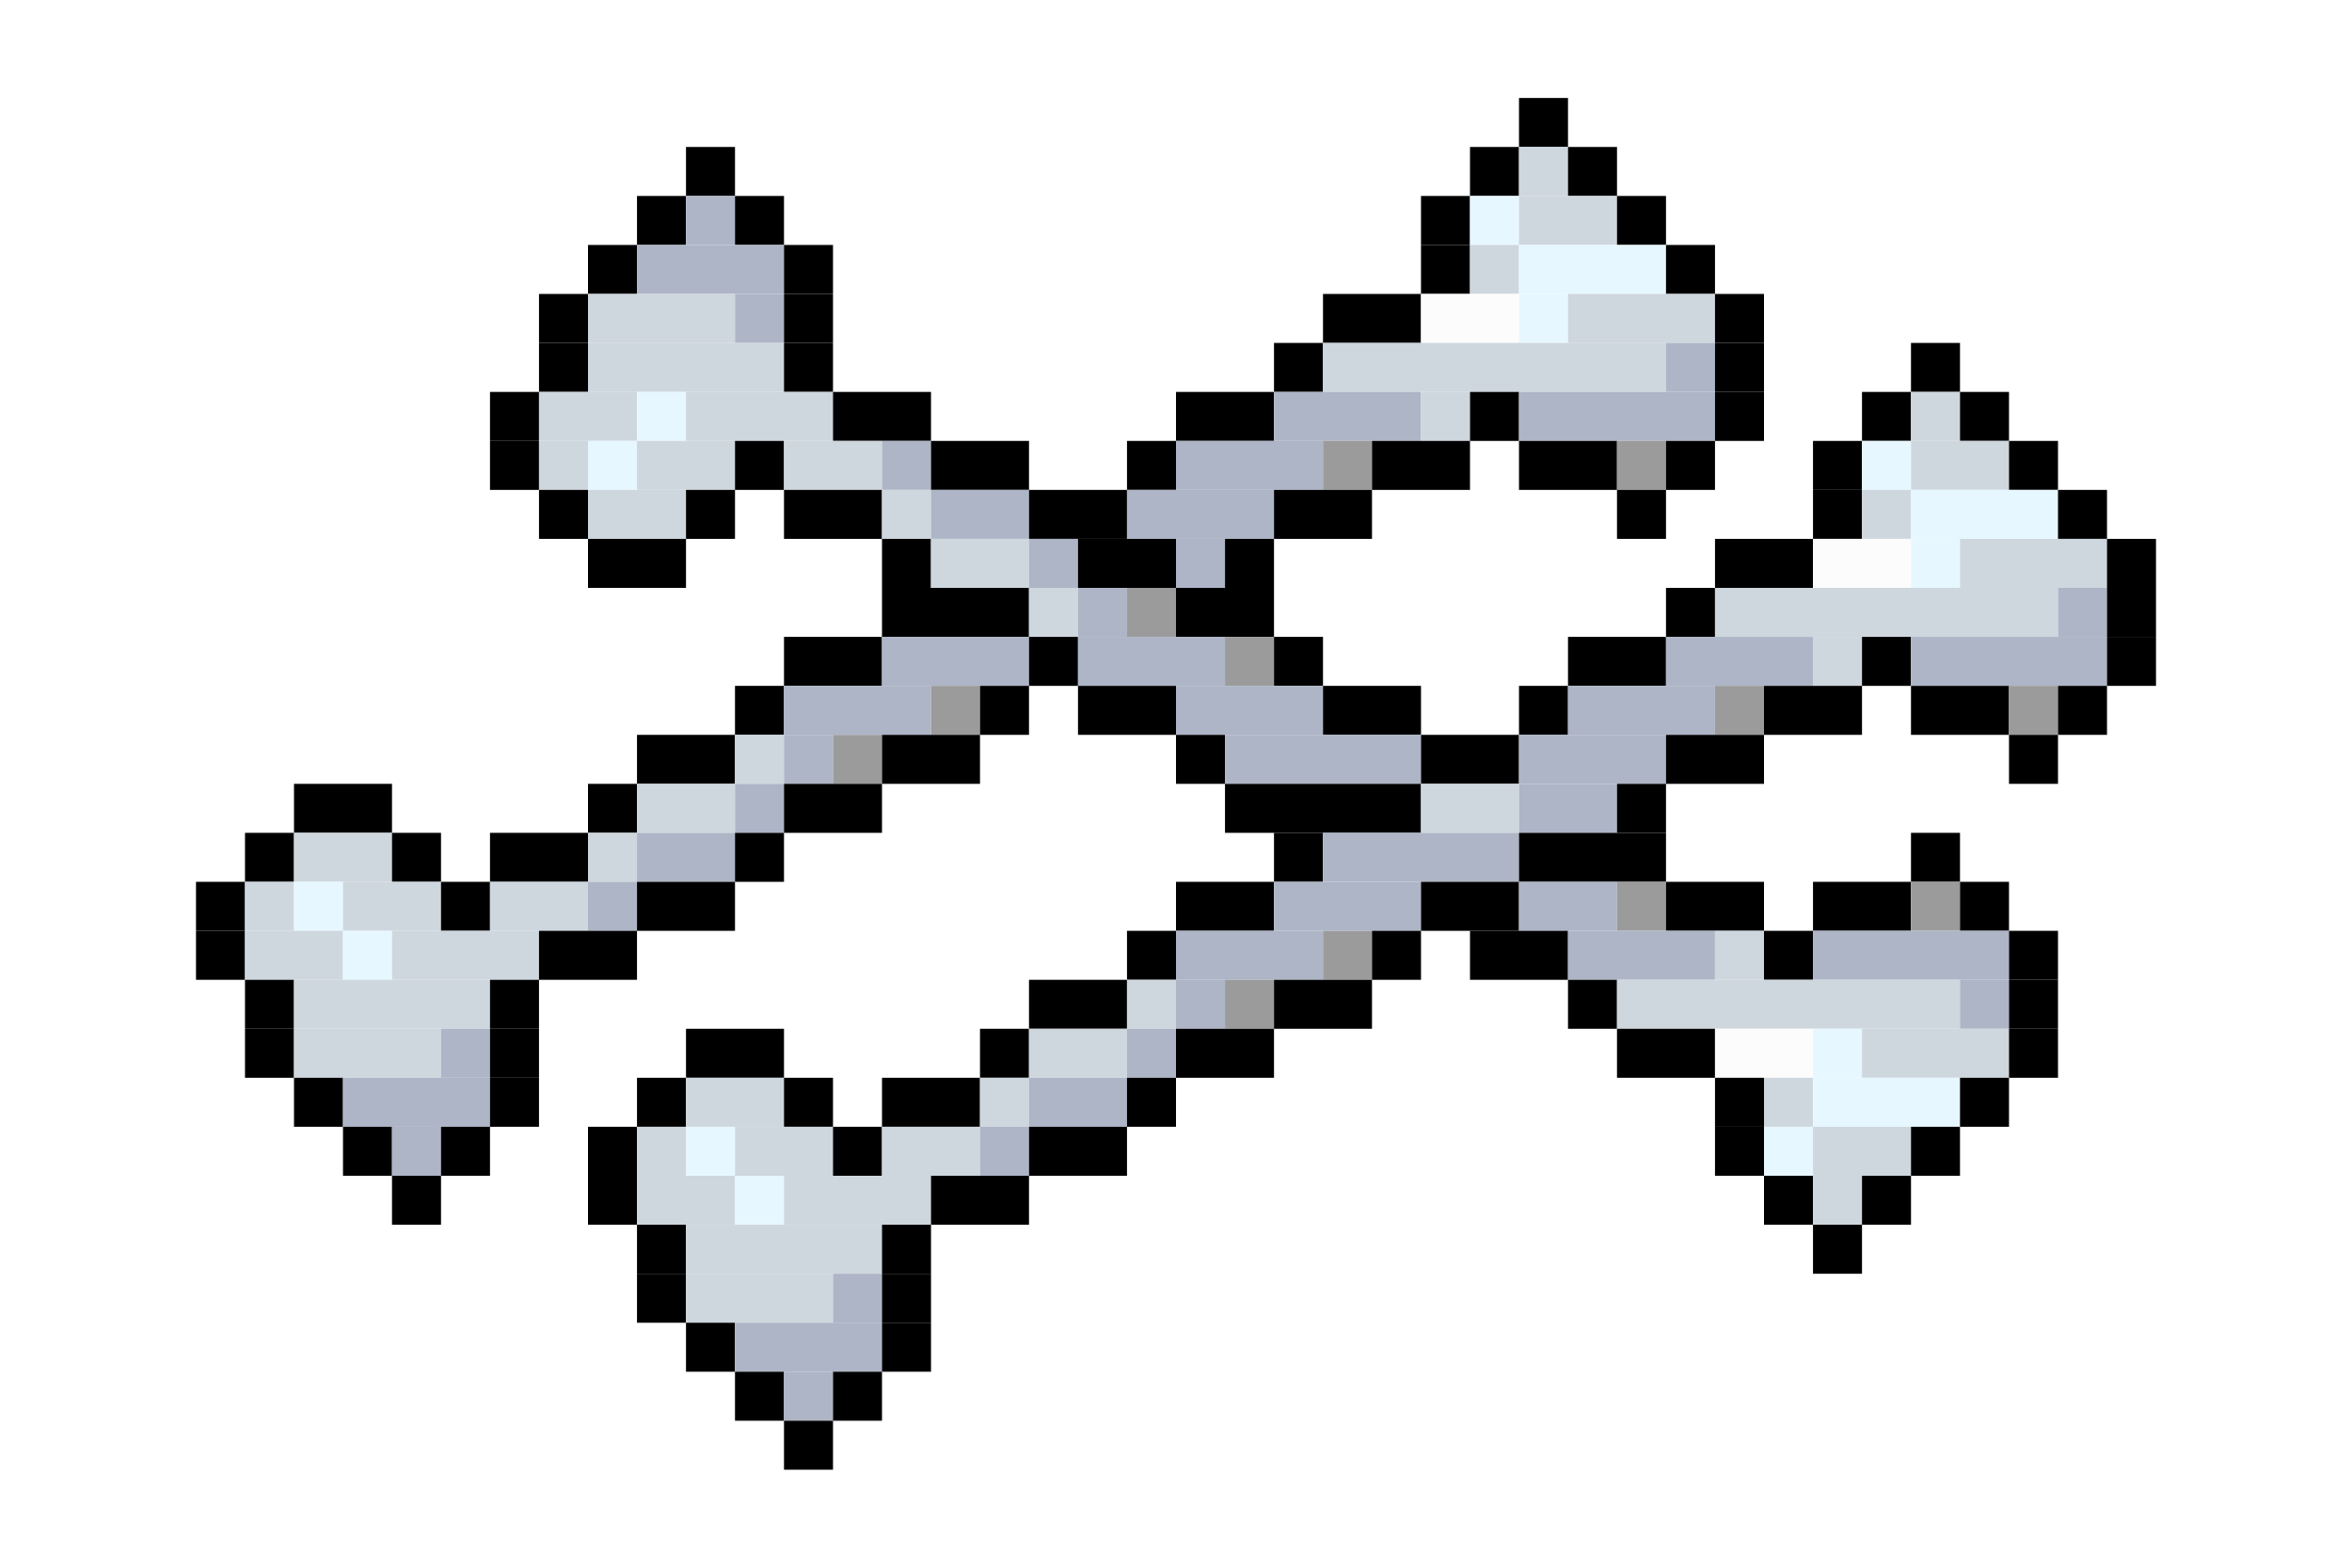
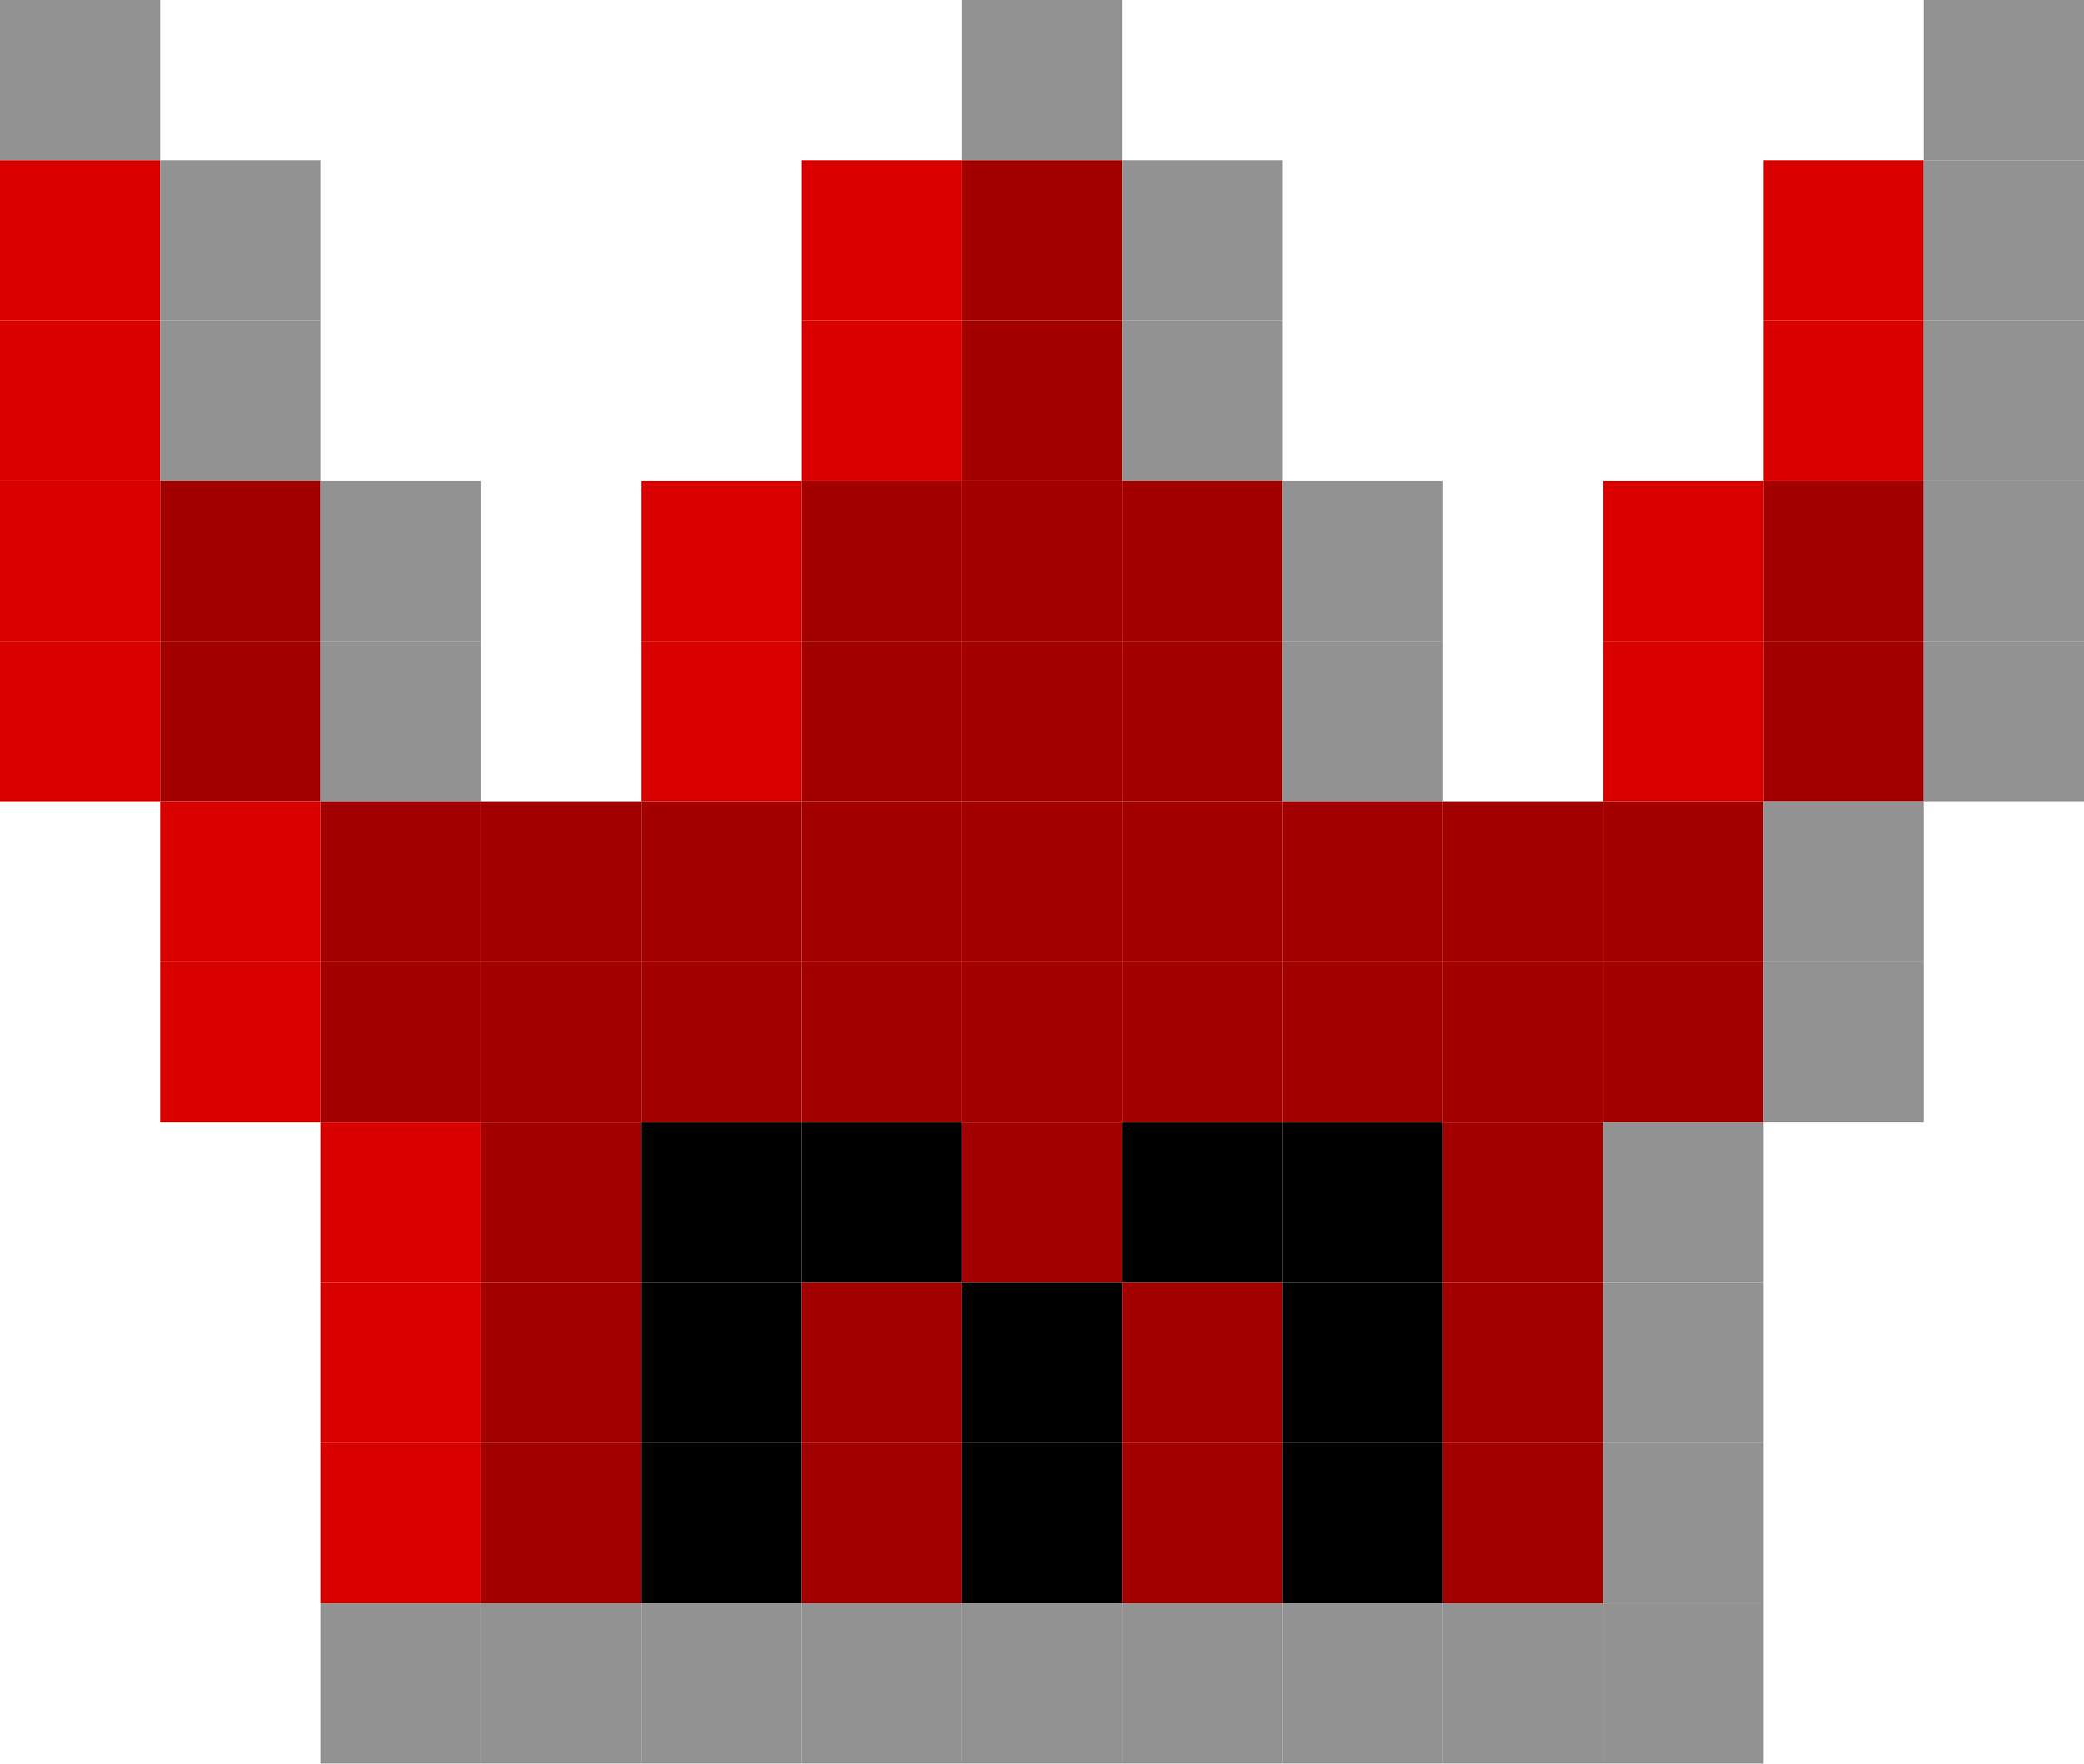
- <svg xmlns="http://www.w3.org/2000/svg" width="1920" height="1280" baseProfile="full">
-   <path d="M1240 80h40v40h-40zM560 120h40v40h-40zM1200 120h40v40h-40z" />
-   <path fill="#CED6DE" d="M1240 120h40v40h-40z" />
-   <path d="M1280 120h40v40h-40zM520 160h40v40h-40z" />
-   <path fill="#ADB5C6" d="M560 160h40v40h-40z" />
-   <path d="M600 160h40v40h-40zM1160 160h40v40h-40z" />
-   <path fill="#E7F7FF" d="M1200 160h40v40h-40z" />
-   <path fill="#CED6DE" d="M1240 160h40v40h-40zM1280 160h40v40h-40z" />
-   <path d="M1320 160h40v40h-40zM480 200h40v40h-40z" />
-   <path fill="#ADB5C6" d="M520 200h40v40h-40zM560 200h40v40h-40zM600 200h40v40h-40z" />
-   <path d="M640 200h40v40h-40zM1160 200h40v40h-40z" />
-   <path fill="#CED6DE" d="M1200 200h40v40h-40z" />
-   <path fill="#E7F7FF" d="M1240 200h40v40h-40zM1280 200h40v40h-40zM1320 200h40v40h-40z" />
-   <path d="M1360 200h40v40h-40zM440 240h40v40h-40z" />
-   <path fill="#CED6DE" d="M480 240h40v40h-40zM520 240h40v40h-40zM560 240h40v40h-40z" />
-   <path fill="#ADB5C6" d="M600 240h40v40h-40z" />
-   <path d="M640 240h40v40h-40zM1080 240h40v40h-40zM1120 240h40v40h-40z" />
-   <path fill="#FCFCFC" d="M1160 240h40v40h-40zM1200 240h40v40h-40z" />
-   <path fill="#E7F7FF" d="M1240 240h40v40h-40z" />
-   <path fill="#CED6DE" d="M1280 240h40v40h-40zM1320 240h40v40h-40zM1360 240h40v40h-40z" />
-   <path d="M1400 240h40v40h-40zM440 280h40v40h-40z" />
-   <path fill="#CED6DE" d="M480 280h40v40h-40zM520 280h40v40h-40zM560 280h40v40h-40zM600 280h40v40h-40z" />
-   <path d="M640 280h40v40h-40zM1040 280h40v40h-40z" />
-   <path fill="#CED6DE" d="M1080 280h40v40h-40zM1120 280h40v40h-40zM1160 280h40v40h-40zM1200 280h40v40h-40zM1240 280h40v40h-40zM1280 280h40v40h-40zM1320 280h40v40h-40z" />
-   <path fill="#ADB5C6" d="M1360 280h40v40h-40z" />
-   <path d="M1400 280h40v40h-40zM1560 280h40v40h-40zM400 320h40v40h-40z" />
-   <path fill="#CED6DE" d="M440 320h40v40h-40zM480 320h40v40h-40z" />
-   <path fill="#E7F7FF" d="M520 320h40v40h-40z" />
-   <path fill="#CED6DE" d="M560 320h40v40h-40zM600 320h40v40h-40zM640 320h40v40h-40z" />
-   <path d="M680 320h40v40h-40zM720 320h40v40h-40zM960 320h40v40h-40zM1000 320h40v40h-40z" />
-   <path fill="#ADB5C6" d="M1040 320h40v40h-40zM1080 320h40v40h-40zM1120 320h40v40h-40z" />
-   <path fill="#CED6DE" d="M1160 320h40v40h-40z" />
-   <path d="M1200 320h40v40h-40z" />
-   <path fill="#ADB5C6" d="M1240 320h40v40h-40zM1280 320h40v40h-40zM1320 320h40v40h-40zM1360 320h40v40h-40z" />
-   <path d="M1400 320h40v40h-40zM1520 320h40v40h-40z" />
-   <path fill="#CED6DE" d="M1560 320h40v40h-40z" />
-   <path d="M1600 320h40v40h-40zM400 360h40v40h-40z" />
-   <path fill="#CED6DE" d="M440 360h40v40h-40z" />
-   <path fill="#E7F7FF" d="M480 360h40v40h-40z" />
-   <path fill="#CED6DE" d="M520 360h40v40h-40zM560 360h40v40h-40z" />
-   <path d="M600 360h40v40h-40z" />
-   <path fill="#CED6DE" d="M640 360h40v40h-40zM680 360h40v40h-40z" />
-   <path fill="#ADB5C6" d="M720 360h40v40h-40z" />
-   <path d="M760 360h40v40h-40zM800 360h40v40h-40zM920 360h40v40h-40z" />
-   <path fill="#ADB5C6" d="M960 360h40v40h-40zM1000 360h40v40h-40zM1040 360h40v40h-40z" />
-   <path fill="#9B9B9B" d="M1080 360h40v40h-40z" />
-   <path d="M1120 360h40v40h-40zM1160 360h40v40h-40zM1240 360h40v40h-40zM1280 360h40v40h-40z" />
-   <path fill="#9B9B9B" d="M1320 360h40v40h-40z" />
-   <path d="M1360 360h40v40h-40zM1480 360h40v40h-40z" />
-   <path fill="#E7F7FF" d="M1520 360h40v40h-40z" />
-   <path fill="#CED6DE" d="M1560 360h40v40h-40zM1600 360h40v40h-40z" />
-   <path d="M1640 360h40v40h-40zM440 400h40v40h-40z" />
-   <path fill="#CED6DE" d="M480 400h40v40h-40zM520 400h40v40h-40z" />
-   <path d="M560 400h40v40h-40zM640 400h40v40h-40zM680 400h40v40h-40z" />
-   <path fill="#CED6DE" d="M720 400h40v40h-40z" />
-   <path fill="#ADB5C6" d="M760 400h40v40h-40zM800 400h40v40h-40z" />
-   <path d="M840 400h40v40h-40zM880 400h40v40h-40z" />
-   <path fill="#ADB5C6" d="M920 400h40v40h-40zM960 400h40v40h-40zM1000 400h40v40h-40z" />
-   <path d="M1040 400h40v40h-40zM1080 400h40v40h-40zM1320 400h40v40h-40zM1480 400h40v40h-40z" />
-   <path fill="#CED6DE" d="M1520 400h40v40h-40z" />
-   <path fill="#E7F7FF" d="M1560 400h40v40h-40zM1600 400h40v40h-40zM1640 400h40v40h-40z" />
-   <path d="M1680 400h40v40h-40zM480 440h40v40h-40zM520 440h40v40h-40zM720 440h40v40h-40z" />
-   <path fill="#CED6DE" d="M760 440h40v40h-40zM800 440h40v40h-40z" />
-   <path fill="#ADB5C6" d="M840 440h40v40h-40z" />
-   <path d="M880 440h40v40h-40zM920 440h40v40h-40z" />
-   <path fill="#ADB5C6" d="M960 440h40v40h-40z" />
-   <path d="M1000 440h40v40h-40zM1400 440h40v40h-40zM1440 440h40v40h-40z" />
-   <path fill="#FCFCFC" d="M1480 440h40v40h-40zM1520 440h40v40h-40z" />
-   <path fill="#E7F7FF" d="M1560 440h40v40h-40z" />
-   <path fill="#CED6DE" d="M1600 440h40v40h-40zM1640 440h40v40h-40zM1680 440h40v40h-40z" />
-   <path d="M1720 440h40v40h-40zM720 480h40v40h-40zM760 480h40v40h-40zM800 480h40v40h-40z" />
-   <path fill="#CED6DE" d="M840 480h40v40h-40z" />
-   <path fill="#ADB5C6" d="M880 480h40v40h-40z" />
-   <path fill="#9B9B9B" d="M920 480h40v40h-40z" />
-   <path d="M960 480h40v40h-40zM1000 480h40v40h-40zM1360 480h40v40h-40z" />
-   <path fill="#CED6DE" d="M1400 480h40v40h-40zM1440 480h40v40h-40zM1480 480h40v40h-40zM1520 480h40v40h-40zM1560 480h40v40h-40zM1600 480h40v40h-40zM1640 480h40v40h-40z" />
-   <path fill="#ADB5C6" d="M1680 480h40v40h-40z" />
-   <path d="M1720 480h40v40h-40zM640 520h40v40h-40zM680 520h40v40h-40z" />
-   <path fill="#ADB5C6" d="M720 520h40v40h-40zM760 520h40v40h-40zM800 520h40v40h-40z" />
-   <path d="M840 520h40v40h-40z" />
-   <path fill="#ADB5C6" d="M880 520h40v40h-40zM920 520h40v40h-40zM960 520h40v40h-40z" />
-   <path fill="#9B9B9B" d="M1000 520h40v40h-40z" />
-   <path d="M1040 520h40v40h-40zM1280 520h40v40h-40zM1320 520h40v40h-40z" />
-   <path fill="#ADB5C6" d="M1360 520h40v40h-40zM1400 520h40v40h-40zM1440 520h40v40h-40z" />
-   <path fill="#CED6DE" d="M1480 520h40v40h-40z" />
-   <path d="M1520 520h40v40h-40z" />
-   <path fill="#ADB5C6" d="M1560 520h40v40h-40zM1600 520h40v40h-40zM1640 520h40v40h-40zM1680 520h40v40h-40z" />
-   <path d="M1720 520h40v40h-40zM600 560h40v40h-40z" />
-   <path fill="#ADB5C6" d="M640 560h40v40h-40zM680 560h40v40h-40zM720 560h40v40h-40z" />
-   <path fill="#9B9B9B" d="M760 560h40v40h-40z" />
-   <path d="M800 560h40v40h-40zM880 560h40v40h-40zM920 560h40v40h-40z" />
-   <path fill="#ADB5C6" d="M960 560h40v40h-40zM1000 560h40v40h-40zM1040 560h40v40h-40z" />
-   <path d="M1080 560h40v40h-40zM1120 560h40v40h-40zM1240 560h40v40h-40z" />
-   <path fill="#ADB5C6" d="M1280 560h40v40h-40zM1320 560h40v40h-40zM1360 560h40v40h-40z" />
-   <path fill="#9B9B9B" d="M1400 560h40v40h-40z" />
-   <path d="M1440 560h40v40h-40zM1480 560h40v40h-40zM1560 560h40v40h-40zM1600 560h40v40h-40z" />
-   <path fill="#9B9B9B" d="M1640 560h40v40h-40z" />
-   <path d="M1680 560h40v40h-40zM520 600h40v40h-40zM560 600h40v40h-40z" />
-   <path fill="#CED6DE" d="M600 600h40v40h-40z" />
-   <path fill="#ADB5C6" d="M640 600h40v40h-40z" />
-   <path fill="#9B9B9B" d="M680 600h40v40h-40z" />
-   <path d="M720 600h40v40h-40zM760 600h40v40h-40zM960 600h40v40h-40z" />
-   <path fill="#ADB5C6" d="M1000 600h40v40h-40zM1040 600h40v40h-40zM1080 600h40v40h-40zM1120 600h40v40h-40z" />
-   <path d="M1160 600h40v40h-40zM1200 600h40v40h-40z" />
-   <path fill="#ADB5C6" d="M1240 600h40v40h-40zM1280 600h40v40h-40zM1320 600h40v40h-40z" />
-   <path d="M1360 600h40v40h-40zM1400 600h40v40h-40zM1640 600h40v40h-40zM240 640h40v40h-40zM280 640h40v40h-40zM480 640h40v40h-40z" />
-   <path fill="#CED6DE" d="M520 640h40v40h-40zM560 640h40v40h-40z" />
-   <path fill="#ADB5C6" d="M600 640h40v40h-40z" />
-   <path d="M640 640h40v40h-40zM680 640h40v40h-40zM1000 640h40v40h-40zM1040 640h40v40h-40zM1080 640h40v40h-40zM1120 640h40v40h-40z" />
-   <path fill="#CED6DE" d="M1160 640h40v40h-40zM1200 640h40v40h-40z" />
-   <path fill="#ADB5C6" d="M1240 640h40v40h-40zM1280 640h40v40h-40z" />
-   <path d="M1320 640h40v40h-40zM200 680h40v40h-40z" />
-   <path fill="#CED6DE" d="M240 680h40v40h-40zM280 680h40v40h-40z" />
-   <path d="M320 680h40v40h-40zM400 680h40v40h-40zM440 680h40v40h-40z" />
-   <path fill="#CED6DE" d="M480 680h40v40h-40z" />
-   <path fill="#ADB5C6" d="M520 680h40v40h-40zM560 680h40v40h-40z" />
-   <path d="M600 680h40v40h-40zM1040 680h40v40h-40z" />
-   <path fill="#ADB5C6" d="M1080 680h40v40h-40zM1120 680h40v40h-40zM1160 680h40v40h-40zM1200 680h40v40h-40z" />
-   <path d="M1240 680h40v40h-40zM1280 680h40v40h-40zM1320 680h40v40h-40zM1560 680h40v40h-40zM160 720h40v40h-40z" />
-   <path fill="#CED6DE" d="M200 720h40v40h-40z" />
-   <path fill="#E7F7FF" d="M240 720h40v40h-40z" />
-   <path fill="#CED6DE" d="M280 720h40v40h-40zM320 720h40v40h-40z" />
-   <path d="M360 720h40v40h-40z" />
-   <path fill="#CED6DE" d="M400 720h40v40h-40zM440 720h40v40h-40z" />
-   <path fill="#ADB5C6" d="M480 720h40v40h-40z" />
-   <path d="M520 720h40v40h-40zM560 720h40v40h-40zM960 720h40v40h-40zM1000 720h40v40h-40z" />
-   <path fill="#ADB5C6" d="M1040 720h40v40h-40zM1080 720h40v40h-40zM1120 720h40v40h-40z" />
-   <path d="M1160 720h40v40h-40zM1200 720h40v40h-40z" />
-   <path fill="#ADB5C6" d="M1240 720h40v40h-40zM1280 720h40v40h-40z" />
-   <path fill="#9B9B9B" d="M1320 720h40v40h-40z" />
-   <path d="M1360 720h40v40h-40zM1400 720h40v40h-40zM1480 720h40v40h-40zM1520 720h40v40h-40z" />
-   <path fill="#9B9B9B" d="M1560 720h40v40h-40z" />
-   <path d="M1600 720h40v40h-40zM160 760h40v40h-40z" />
-   <path fill="#CED6DE" d="M200 760h40v40h-40zM240 760h40v40h-40z" />
-   <path fill="#E7F7FF" d="M280 760h40v40h-40z" />
-   <path fill="#CED6DE" d="M320 760h40v40h-40zM360 760h40v40h-40zM400 760h40v40h-40z" />
-   <path d="M440 760h40v40h-40zM480 760h40v40h-40zM920 760h40v40h-40z" />
-   <path fill="#ADB5C6" d="M960 760h40v40h-40zM1000 760h40v40h-40zM1040 760h40v40h-40z" />
-   <path fill="#9B9B9B" d="M1080 760h40v40h-40z" />
-   <path d="M1120 760h40v40h-40zM1200 760h40v40h-40zM1240 760h40v40h-40z" />
-   <path fill="#ADB5C6" d="M1280 760h40v40h-40zM1320 760h40v40h-40zM1360 760h40v40h-40z" />
-   <path fill="#CED6DE" d="M1400 760h40v40h-40z" />
-   <path d="M1440 760h40v40h-40z" />
-   <path fill="#ADB5C6" d="M1480 760h40v40h-40zM1520 760h40v40h-40zM1560 760h40v40h-40zM1600 760h40v40h-40z" />
-   <path d="M1640 760h40v40h-40zM200 800h40v40h-40z" />
-   <path fill="#CED6DE" d="M240 800h40v40h-40zM280 800h40v40h-40zM320 800h40v40h-40zM360 800h40v40h-40z" />
-   <path d="M400 800h40v40h-40zM840 800h40v40h-40zM880 800h40v40h-40z" />
-   <path fill="#CED6DE" d="M920 800h40v40h-40z" />
-   <path fill="#ADB5C6" d="M960 800h40v40h-40z" />
-   <path fill="#9B9B9B" d="M1000 800h40v40h-40z" />
-   <path d="M1040 800h40v40h-40zM1080 800h40v40h-40zM1280 800h40v40h-40z" />
-   <path fill="#CED6DE" d="M1320 800h40v40h-40zM1360 800h40v40h-40zM1400 800h40v40h-40zM1440 800h40v40h-40zM1480 800h40v40h-40zM1520 800h40v40h-40zM1560 800h40v40h-40z" />
-   <path fill="#ADB5C6" d="M1600 800h40v40h-40z" />
-   <path d="M1640 800h40v40h-40zM200 840h40v40h-40z" />
-   <path fill="#CED6DE" d="M240 840h40v40h-40zM280 840h40v40h-40zM320 840h40v40h-40z" />
-   <path fill="#ADB5C6" d="M360 840h40v40h-40z" />
-   <path d="M400 840h40v40h-40zM560 840h40v40h-40zM600 840h40v40h-40zM800 840h40v40h-40z" />
-   <path fill="#CED6DE" d="M840 840h40v40h-40zM880 840h40v40h-40z" />
-   <path fill="#ADB5C6" d="M920 840h40v40h-40z" />
-   <path d="M960 840h40v40h-40zM1000 840h40v40h-40zM1320 840h40v40h-40zM1360 840h40v40h-40z" />
-   <path fill="#FCFCFC" d="M1400 840h40v40h-40zM1440 840h40v40h-40z" />
-   <path fill="#E7F7FF" d="M1480 840h40v40h-40z" />
-   <path fill="#CED6DE" d="M1520 840h40v40h-40zM1560 840h40v40h-40zM1600 840h40v40h-40z" />
-   <path d="M1640 840h40v40h-40zM240 880h40v40h-40z" />
-   <path fill="#ADB5C6" d="M280 880h40v40h-40zM320 880h40v40h-40zM360 880h40v40h-40z" />
-   <path d="M400 880h40v40h-40zM520 880h40v40h-40z" />
-   <path fill="#CED6DE" d="M560 880h40v40h-40zM600 880h40v40h-40z" />
-   <path d="M640 880h40v40h-40zM720 880h40v40h-40zM760 880h40v40h-40z" />
-   <path fill="#CED6DE" d="M800 880h40v40h-40z" />
-   <path fill="#ADB5C6" d="M840 880h40v40h-40zM880 880h40v40h-40z" />
-   <path d="M920 880h40v40h-40zM1400 880h40v40h-40z" />
-   <path fill="#CED6DE" d="M1440 880h40v40h-40z" />
-   <path fill="#E7F7FF" d="M1480 880h40v40h-40zM1520 880h40v40h-40zM1560 880h40v40h-40z" />
-   <path d="M1600 880h40v40h-40zM280 920h40v40h-40z" />
-   <path fill="#ADB5C6" d="M320 920h40v40h-40z" />
-   <path d="M360 920h40v40h-40zM480 920h40v40h-40z" />
-   <path fill="#CED6DE" d="M520 920h40v40h-40z" />
-   <path fill="#E7F7FF" d="M560 920h40v40h-40z" />
-   <path fill="#CED6DE" d="M600 920h40v40h-40zM640 920h40v40h-40z" />
-   <path d="M680 920h40v40h-40z" />
-   <path fill="#CED6DE" d="M720 920h40v40h-40zM760 920h40v40h-40z" />
-   <path fill="#ADB5C6" d="M800 920h40v40h-40z" />
-   <path d="M840 920h40v40h-40zM880 920h40v40h-40zM1400 920h40v40h-40z" />
-   <path fill="#E7F7FF" d="M1440 920h40v40h-40z" />
-   <path fill="#CED6DE" d="M1480 920h40v40h-40zM1520 920h40v40h-40z" />
-   <path d="M1560 920h40v40h-40zM320 960h40v40h-40zM480 960h40v40h-40z" />
-   <path fill="#CED6DE" d="M520 960h40v40h-40zM560 960h40v40h-40z" />
-   <path fill="#E7F7FF" d="M600 960h40v40h-40z" />
-   <path fill="#CED6DE" d="M640 960h40v40h-40zM680 960h40v40h-40zM720 960h40v40h-40z" />
-   <path d="M760 960h40v40h-40zM800 960h40v40h-40zM1440 960h40v40h-40z" />
-   <path fill="#CED6DE" d="M1480 960h40v40h-40z" />
-   <path d="M1520 960h40v40h-40zM520 1000h40v40h-40z" />
-   <path fill="#CED6DE" d="M560 1000h40v40h-40zM600 1000h40v40h-40zM640 1000h40v40h-40zM680 1000h40v40h-40z" />
-   <path d="M720 1000h40v40h-40zM1480 1000h40v40h-40zM520 1040h40v40h-40z" />
-   <path fill="#CED6DE" d="M560 1040h40v40h-40zM600 1040h40v40h-40zM640 1040h40v40h-40z" />
-   <path fill="#ADB5C6" d="M680 1040h40v40h-40z" />
-   <path d="M720 1040h40v40h-40zM560 1080h40v40h-40z" />
-   <path fill="#ADB5C6" d="M600 1080h40v40h-40zM640 1080h40v40h-40zM680 1080h40v40h-40z" />
-   <path d="M720 1080h40v40h-40zM600 1120h40v40h-40z" />
-   <path fill="#ADB5C6" d="M640 1120h40v40h-40z" />
-   <path d="M680 1120h40v40h-40zM640 1160h40v40h-40z" />
+ <svg xmlns="http://www.w3.org/2000/svg" baseProfile="full" height="440px" version="1.1" width="520px">
+   <defs />
+   <rect fill="rgb(147,146,146)" height="40px" width="40px" x="0px" y="0px" />
+   <rect fill="rgb(147,146,146)" height="40px" width="40px" x="240px" y="0px" />
+   <rect fill="rgb(147,146,146)" height="40px" width="40px" x="480px" y="0px" />
+   <rect fill="rgb(217,0,0)" height="40px" width="40px" x="0px" y="40px" />
+   <rect fill="rgb(147,146,146)" height="40px" width="40px" x="40px" y="40px" />
+   <rect fill="rgb(217,0,0)" height="40px" width="40px" x="200px" y="40px" />
+   <rect fill="rgb(163,0,0)" height="40px" width="40px" x="240px" y="40px" />
+   <rect fill="rgb(147,146,146)" height="40px" width="40px" x="280px" y="40px" />
+   <rect fill="rgb(217,0,0)" height="40px" width="40px" x="440px" y="40px" />
+   <rect fill="rgb(147,146,146)" height="40px" width="40px" x="480px" y="40px" />
+   <rect fill="rgb(217,0,0)" height="40px" width="40px" x="0px" y="80px" />
+   <rect fill="rgb(147,146,146)" height="40px" width="40px" x="40px" y="80px" />
+   <rect fill="rgb(217,0,0)" height="40px" width="40px" x="200px" y="80px" />
+   <rect fill="rgb(163,0,0)" height="40px" width="40px" x="240px" y="80px" />
+   <rect fill="rgb(147,146,146)" height="40px" width="40px" x="280px" y="80px" />
+   <rect fill="rgb(217,0,0)" height="40px" width="40px" x="440px" y="80px" />
+   <rect fill="rgb(147,146,146)" height="40px" width="40px" x="480px" y="80px" />
+   <rect fill="rgb(217,0,0)" height="40px" width="40px" x="0px" y="120px" />
+   <rect fill="rgb(163,0,0)" height="40px" width="40px" x="40px" y="120px" />
+   <rect fill="rgb(147,146,146)" height="40px" width="40px" x="80px" y="120px" />
+   <rect fill="rgb(217,0,0)" height="40px" width="40px" x="160px" y="120px" />
+   <rect fill="rgb(163,0,0)" height="40px" width="40px" x="200px" y="120px" />
+   <rect fill="rgb(163,0,0)" height="40px" width="40px" x="240px" y="120px" />
+   <rect fill="rgb(163,0,0)" height="40px" width="40px" x="280px" y="120px" />
+   <rect fill="rgb(147,146,146)" height="40px" width="40px" x="320px" y="120px" />
+   <rect fill="rgb(217,0,0)" height="40px" width="40px" x="400px" y="120px" />
+   <rect fill="rgb(163,0,0)" height="40px" width="40px" x="440px" y="120px" />
+   <rect fill="rgb(147,146,146)" height="40px" width="40px" x="480px" y="120px" />
+   <rect fill="rgb(217,0,0)" height="40px" width="40px" x="0px" y="160px" />
+   <rect fill="rgb(163,0,0)" height="40px" width="40px" x="40px" y="160px" />
+   <rect fill="rgb(147,146,146)" height="40px" width="40px" x="80px" y="160px" />
+   <rect fill="rgb(217,0,0)" height="40px" width="40px" x="160px" y="160px" />
+   <rect fill="rgb(163,0,0)" height="40px" width="40px" x="200px" y="160px" />
+   <rect fill="rgb(163,0,0)" height="40px" width="40px" x="240px" y="160px" />
+   <rect fill="rgb(163,0,0)" height="40px" width="40px" x="280px" y="160px" />
+   <rect fill="rgb(147,146,146)" height="40px" width="40px" x="320px" y="160px" />
+   <rect fill="rgb(217,0,0)" height="40px" width="40px" x="400px" y="160px" />
+   <rect fill="rgb(163,0,0)" height="40px" width="40px" x="440px" y="160px" />
+   <rect fill="rgb(147,146,146)" height="40px" width="40px" x="480px" y="160px" />
+   <rect fill="rgb(217,0,0)" height="40px" width="40px" x="40px" y="200px" />
+   <rect fill="rgb(163,0,0)" height="40px" width="40px" x="80px" y="200px" />
+   <rect fill="rgb(163,0,0)" height="40px" width="40px" x="120px" y="200px" />
+   <rect fill="rgb(163,0,0)" height="40px" width="40px" x="160px" y="200px" />
+   <rect fill="rgb(163,0,0)" height="40px" width="40px" x="200px" y="200px" />
+   <rect fill="rgb(163,0,0)" height="40px" width="40px" x="240px" y="200px" />
+   <rect fill="rgb(163,0,0)" height="40px" width="40px" x="280px" y="200px" />
+   <rect fill="rgb(163,0,0)" height="40px" width="40px" x="320px" y="200px" />
+   <rect fill="rgb(163,0,0)" height="40px" width="40px" x="360px" y="200px" />
+   <rect fill="rgb(163,0,0)" height="40px" width="40px" x="400px" y="200px" />
+   <rect fill="rgb(147,146,146)" height="40px" width="40px" x="440px" y="200px" />
+   <rect fill="rgb(217,0,0)" height="40px" width="40px" x="40px" y="240px" />
+   <rect fill="rgb(163,0,0)" height="40px" width="40px" x="80px" y="240px" />
+   <rect fill="rgb(163,0,0)" height="40px" width="40px" x="120px" y="240px" />
+   <rect fill="rgb(163,0,0)" height="40px" width="40px" x="160px" y="240px" />
+   <rect fill="rgb(163,0,0)" height="40px" width="40px" x="200px" y="240px" />
+   <rect fill="rgb(163,0,0)" height="40px" width="40px" x="240px" y="240px" />
+   <rect fill="rgb(163,0,0)" height="40px" width="40px" x="280px" y="240px" />
+   <rect fill="rgb(163,0,0)" height="40px" width="40px" x="320px" y="240px" />
+   <rect fill="rgb(163,0,0)" height="40px" width="40px" x="360px" y="240px" />
+   <rect fill="rgb(163,0,0)" height="40px" width="40px" x="400px" y="240px" />
+   <rect fill="rgb(147,146,146)" height="40px" width="40px" x="440px" y="240px" />
+   <rect fill="rgb(217,0,0)" height="40px" width="40px" x="80px" y="280px" />
+   <rect fill="rgb(163,0,0)" height="40px" width="40px" x="120px" y="280px" />
+   <rect fill="rgb(0,0,0)" height="40px" width="40px" x="160px" y="280px" />
+   <rect fill="rgb(0,0,0)" height="40px" width="40px" x="200px" y="280px" />
+   <rect fill="rgb(163,0,0)" height="40px" width="40px" x="240px" y="280px" />
+   <rect fill="rgb(0,0,0)" height="40px" width="40px" x="280px" y="280px" />
+   <rect fill="rgb(0,0,0)" height="40px" width="40px" x="320px" y="280px" />
+   <rect fill="rgb(163,0,0)" height="40px" width="40px" x="360px" y="280px" />
+   <rect fill="rgb(147,146,146)" height="40px" width="40px" x="400px" y="280px" />
+   <rect fill="rgb(217,0,0)" height="40px" width="40px" x="80px" y="320px" />
+   <rect fill="rgb(163,0,0)" height="40px" width="40px" x="120px" y="320px" />
+   <rect fill="rgb(0,0,0)" height="40px" width="40px" x="160px" y="320px" />
+   <rect fill="rgb(163,0,0)" height="40px" width="40px" x="200px" y="320px" />
+   <rect fill="rgb(0,0,0)" height="40px" width="40px" x="240px" y="320px" />
+   <rect fill="rgb(163,0,0)" height="40px" width="40px" x="280px" y="320px" />
+   <rect fill="rgb(0,0,0)" height="40px" width="40px" x="320px" y="320px" />
+   <rect fill="rgb(163,0,0)" height="40px" width="40px" x="360px" y="320px" />
+   <rect fill="rgb(147,146,146)" height="40px" width="40px" x="400px" y="320px" />
+   <rect fill="rgb(217,0,0)" height="40px" width="40px" x="80px" y="360px" />
+   <rect fill="rgb(163,0,0)" height="40px" width="40px" x="120px" y="360px" />
+   <rect fill="rgb(0,0,0)" height="40px" width="40px" x="160px" y="360px" />
+   <rect fill="rgb(163,0,0)" height="40px" width="40px" x="200px" y="360px" />
+   <rect fill="rgb(0,0,0)" height="40px" width="40px" x="240px" y="360px" />
+   <rect fill="rgb(163,0,0)" height="40px" width="40px" x="280px" y="360px" />
+   <rect fill="rgb(0,0,0)" height="40px" width="40px" x="320px" y="360px" />
+   <rect fill="rgb(163,0,0)" height="40px" width="40px" x="360px" y="360px" />
+   <rect fill="rgb(147,146,146)" height="40px" width="40px" x="400px" y="360px" />
+   <rect fill="rgb(147,146,146)" height="40px" width="40px" x="80px" y="400px" />
+   <rect fill="rgb(147,146,146)" height="40px" width="40px" x="120px" y="400px" />
+   <rect fill="rgb(147,146,146)" height="40px" width="40px" x="160px" y="400px" />
+   <rect fill="rgb(147,146,146)" height="40px" width="40px" x="200px" y="400px" />
+   <rect fill="rgb(147,146,146)" height="40px" width="40px" x="240px" y="400px" />
+   <rect fill="rgb(147,146,146)" height="40px" width="40px" x="280px" y="400px" />
+   <rect fill="rgb(147,146,146)" height="40px" width="40px" x="320px" y="400px" />
+   <rect fill="rgb(147,146,146)" height="40px" width="40px" x="360px" y="400px" />
+   <rect fill="rgb(147,146,146)" height="40px" width="40px" x="400px" y="400px" />
</svg>
